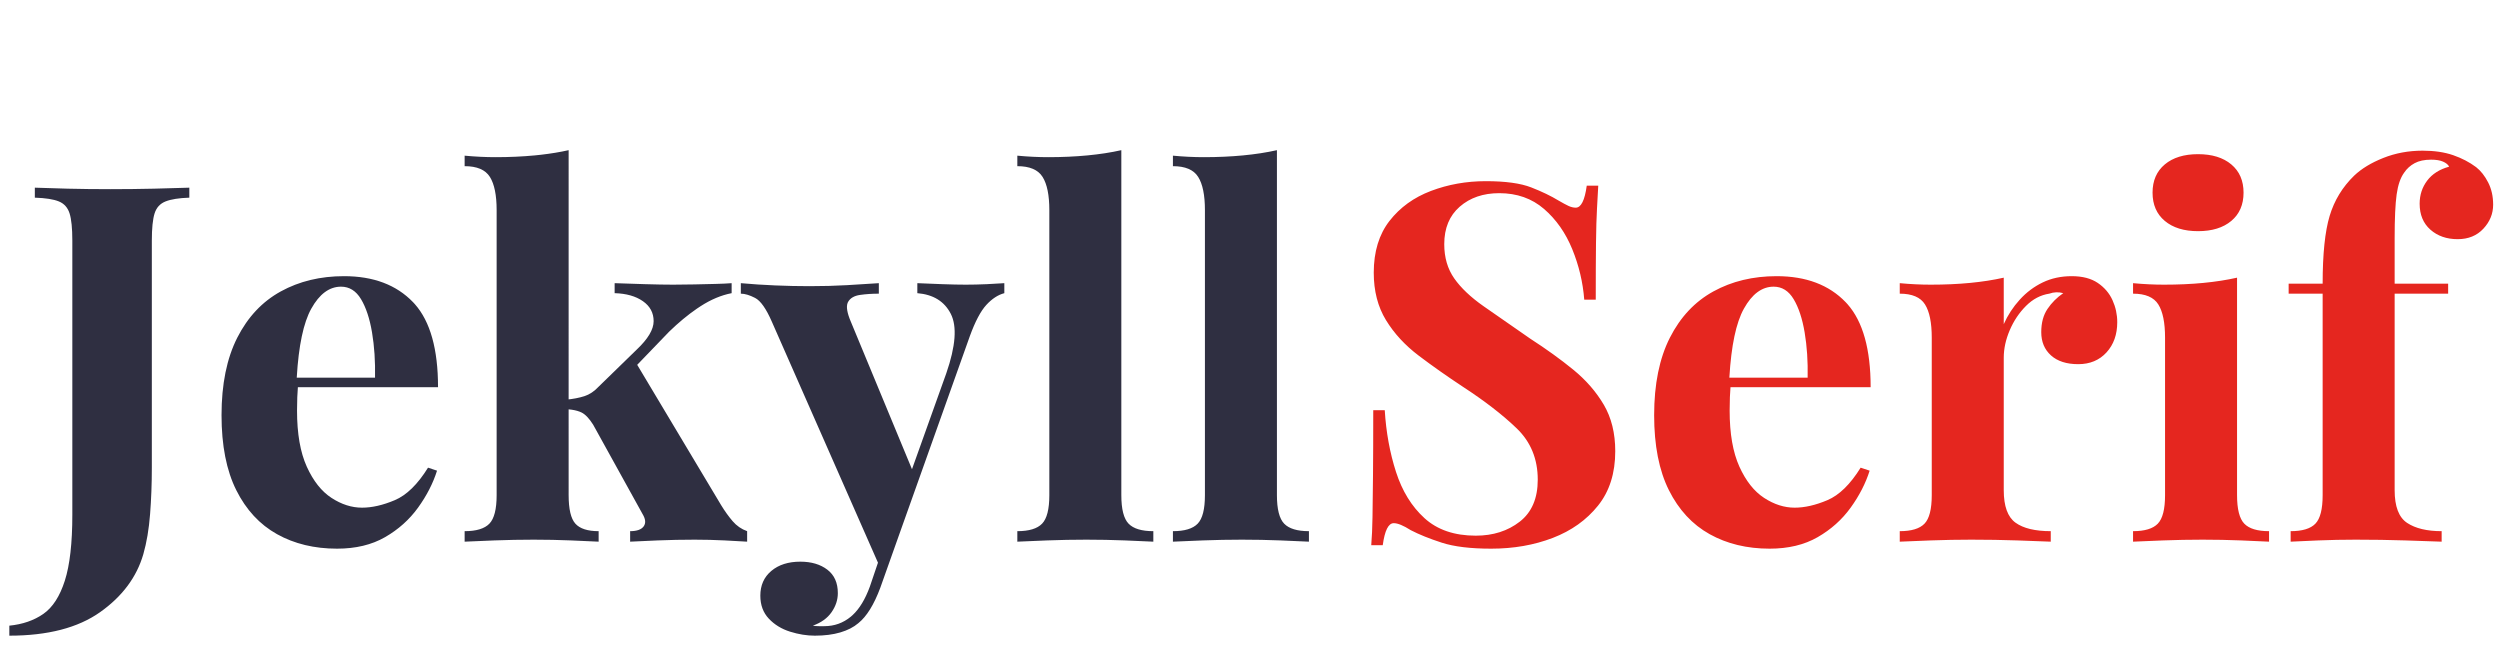
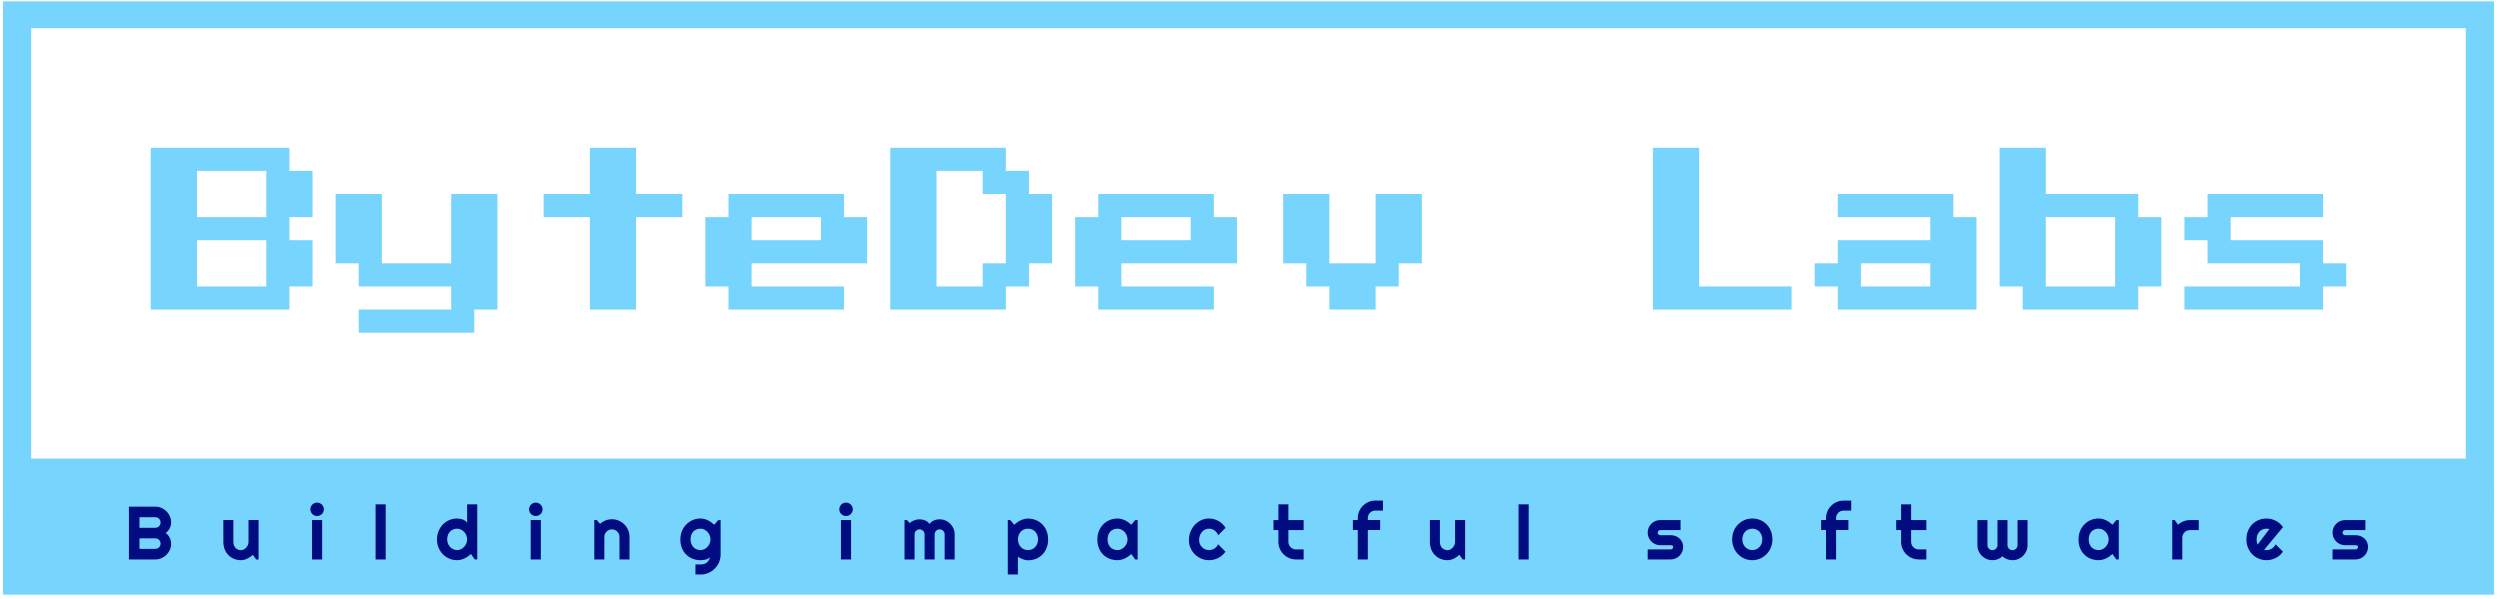
- <svg xmlns="http://www.w3.org/2000/svg" width="240px" height="64px" viewBox="0 0 240 64" version="1.1">
-   <g id="Page-1" stroke="none" stroke-width="1" fill="none" fill-rule="evenodd">
-     <g id="logo" transform="translate(2, 0)" fill-rule="nonzero">
-       <path id="Jekyll" fill="#2f2f41" d="M-1.104,61.024 C2.576,61.024 5.48,60.272 7.608,58.768 C9.736,57.264 11.12,55.408 11.76,53.2 C12.08,52.08 12.296,50.8 12.408,49.36 C12.52,47.92 12.576,46.44 12.576,44.92 L12.576,44.92 L12.576,23.104 C12.576,21.92 12.664,21.048 12.84,20.488 C13.016,19.928 13.368,19.544 13.896,19.336 C14.424,19.128 15.184,19.008 16.176,18.976 L16.176,18.976 L16.176,18.016 C15.28,18.048 14.152,18.08 12.792,18.112 C11.432,18.144 10.032,18.16 8.592,18.16 C7.152,18.16 5.784,18.144 4.488,18.112 C3.192,18.08 2.144,18.048 1.344,18.016 L1.344,18.016 L1.344,18.976 C2.368,19.008 3.136,19.128 3.648,19.336 C4.16,19.544 4.504,19.928 4.68,20.488 C4.856,21.048 4.944,21.92 4.944,23.104 L4.944,23.104 L4.944,49.408 C4.944,52.128 4.704,54.24 4.224,55.744 C3.744,57.248 3.056,58.312 2.16,58.936 C1.264,59.56 0.176,59.936 -1.104,60.064 L-1.104,60.064 L-1.104,61.024 Z M30.355,52.672 C32.147,52.672 33.683,52.304 34.963,51.568 C36.243,50.832 37.299,49.888 38.131,48.736 C38.963,47.584 39.571,46.4 39.955,45.184 L39.955,45.184 L39.091,44.896 C38.099,46.496 37.035,47.536 35.899,48.016 C34.763,48.496 33.715,48.736 32.755,48.736 C31.763,48.736 30.787,48.424 29.827,47.8 C28.867,47.176 28.075,46.176 27.451,44.8 C26.827,43.424 26.515,41.632 26.515,39.424 C26.515,38.976 26.523,38.544 26.539,38.128 C26.555,37.712 26.579,37.312 26.611,36.928 L26.593,37.168 L40.051,37.168 C40.051,33.532 39.309,30.875 37.826,29.197 L37.651,29.008 C36.051,27.344 33.843,26.512 31.027,26.512 C28.755,26.512 26.731,27 24.955,27.976 C23.179,28.952 21.787,30.432 20.779,32.416 C19.771,34.4 19.267,36.88 19.267,39.856 C19.267,42.768 19.739,45.168 20.683,47.056 C21.627,48.944 22.931,50.352 24.595,51.28 C26.259,52.208 28.179,52.672 30.355,52.672 Z M26.49,36.22 C26.669,33.175 27.133,30.979 27.883,29.632 C28.667,28.224 29.619,27.52 30.739,27.52 C31.539,27.52 32.179,27.92 32.659,28.72 C33.139,29.52 33.491,30.584 33.715,31.912 C33.939,33.24 34.035,34.688 34.003,36.256 L34.003,36.256 L26.487,36.256 L26.49,36.22 Z M69.725,52 L69.725,50.992 C69.181,50.8 68.717,50.48 68.333,50.032 C67.949,49.584 67.581,49.072 67.229,48.496 L67.229,48.496 L59.172,35.023 L62.237,31.84 C63.133,30.972 64.016,30.239 64.888,29.64 L65.261,29.392 C66.253,28.752 67.245,28.336 68.237,28.144 L68.237,28.144 L68.237,27.184 C67.853,27.216 67.341,27.24 66.701,27.256 C66.061,27.272 65.381,27.288 64.661,27.304 C63.941,27.32 63.261,27.328 62.621,27.328 C61.885,27.328 60.989,27.312 59.933,27.28 C58.877,27.248 57.901,27.216 57.005,27.184 L57.005,27.184 L57.005,28.144 C58.125,28.176 59.029,28.432 59.717,28.912 C60.405,29.392 60.749,30.032 60.749,30.832 C60.749,31.632 60.205,32.544 59.117,33.568 L59.117,33.568 L55.469,37.12 C55.053,37.568 54.597,37.872 54.101,38.032 C53.605,38.192 53.021,38.304 52.349,38.368 L52.588,38.342 L52.589,14.416 C51.762,14.603 50.869,14.75 49.909,14.859 L49.325,14.92 C48.141,15.032 46.893,15.088 45.581,15.088 C44.621,15.088 43.629,15.04 42.605,14.944 L42.605,14.944 L42.605,15.952 C43.789,15.952 44.597,16.296 45.029,16.984 C45.461,17.672 45.677,18.736 45.677,20.176 L45.677,20.176 L45.677,47.536 C45.677,48.88 45.445,49.792 44.981,50.272 C44.517,50.752 43.725,50.992 42.605,50.992 L42.605,50.992 L42.605,52 C43.245,51.968 44.197,51.928 45.461,51.88 C46.725,51.832 47.981,51.808 49.229,51.808 C50.445,51.808 51.637,51.832 52.805,51.88 C53.973,51.928 54.861,51.968 55.469,52 L55.469,52 L55.469,50.992 C54.413,50.992 53.669,50.752 53.237,50.272 C52.805,49.792 52.589,48.88 52.589,47.536 L52.589,47.536 L52.588,39.298 L52.602,39.298 C53.012,39.336 53.36,39.41 53.648,39.521 L53.813,39.592 C54.181,39.768 54.557,40.16 54.941,40.768 L54.941,40.768 L59.693,49.36 C59.981,49.84 60.013,50.232 59.789,50.536 C59.565,50.84 59.133,50.992 58.493,50.992 L58.493,50.992 L58.493,52 C59.069,51.968 59.949,51.928 61.133,51.88 C62.317,51.832 63.501,51.808 64.685,51.808 C65.645,51.808 66.605,51.832 67.565,51.88 C68.525,51.928 69.245,51.968 69.725,52 L69.725,52 Z M76.224,61.024 C77.152,61.024 77.968,60.92 78.672,60.712 C79.376,60.504 79.952,60.208 80.4,59.824 C81.2,59.184 81.904,58.048 82.512,56.416 L82.512,56.416 L84.336,51.28 L91.104,32.272 C91.616,30.864 92.144,29.864 92.688,29.272 C93.232,28.68 93.808,28.304 94.416,28.144 L94.416,28.144 L94.416,27.184 C94,27.216 93.44,27.248 92.736,27.28 C92.032,27.312 91.36,27.328 90.72,27.328 C90.08,27.328 89.328,27.312 88.464,27.28 C87.6,27.248 86.8,27.216 86.064,27.184 L86.064,27.184 L86.064,28.144 C87.6,28.272 88.672,28.936 89.28,30.136 C89.888,31.336 89.744,33.232 88.848,35.824 L88.848,35.824 L85.55,45.046 L79.68,30.88 C79.325,30.053 79.223,29.451 79.373,29.074 L79.416,28.984 C79.624,28.616 80.008,28.392 80.568,28.312 C81.128,28.232 81.728,28.192 82.368,28.192 L82.368,28.192 L82.368,27.184 C81.408,27.248 80.384,27.312 79.296,27.376 C78.208,27.44 77.008,27.472 75.696,27.472 C74.64,27.472 73.544,27.448 72.408,27.4 C71.272,27.352 70.176,27.28 69.12,27.184 L69.12,27.184 L69.12,28.192 C69.504,28.192 69.96,28.328 70.488,28.6 C71.016,28.872 71.552,29.632 72.096,30.88 L72.096,30.88 L82.285,54.018 L81.504,56.32 C81.061,57.531 80.509,58.442 79.847,59.053 L79.68,59.2 C78.944,59.808 78.096,60.112 77.136,60.112 L77.136,60.112 L76.608,60.112 C76.384,60.112 76.192,60.096 76.032,60.064 C76.832,59.776 77.432,59.344 77.832,58.768 C78.232,58.192 78.432,57.584 78.432,56.944 C78.432,55.952 78.096,55.2 77.424,54.688 C76.752,54.176 75.888,53.92 74.832,53.92 C73.68,53.92 72.752,54.216 72.048,54.808 C71.344,55.4 70.992,56.192 70.992,57.184 C70.992,58.08 71.264,58.816 71.808,59.392 C72.352,59.968 73.032,60.384 73.848,60.64 C74.664,60.896 75.456,61.024 76.224,61.024 Z M108.72,52 L108.72,50.992 C107.6,50.992 106.808,50.752 106.344,50.272 C105.88,49.792 105.648,48.88 105.648,47.536 L105.648,47.536 L105.648,14.416 C104.656,14.64 103.568,14.808 102.384,14.92 C101.2,15.032 99.952,15.088 98.64,15.088 C97.68,15.088 96.688,15.04 95.664,14.944 L95.664,14.944 L95.664,15.952 C96.848,15.952 97.656,16.296 98.088,16.984 C98.52,17.672 98.736,18.736 98.736,20.176 L98.736,20.176 L98.736,47.536 C98.736,48.88 98.504,49.792 98.04,50.272 C97.576,50.752 96.784,50.992 95.664,50.992 L95.664,50.992 L95.664,52 C96.304,51.968 97.256,51.928 98.52,51.88 C99.784,51.832 101.04,51.808 102.288,51.808 C103.536,51.808 104.768,51.832 105.984,51.88 C107.2,51.928 108.112,51.968 108.72,52 L108.72,52 Z M123.657,52 L123.657,50.992 C122.537,50.992 121.745,50.752 121.281,50.272 C120.817,49.792 120.585,48.88 120.585,47.536 L120.585,47.536 L120.585,14.416 C119.593,14.64 118.505,14.808 117.321,14.92 C116.137,15.032 114.889,15.088 113.577,15.088 C112.617,15.088 111.625,15.04 110.601,14.944 L110.601,14.944 L110.601,15.952 C111.785,15.952 112.593,16.296 113.025,16.984 C113.457,17.672 113.673,18.736 113.673,20.176 L113.673,20.176 L113.673,47.536 C113.673,48.88 113.441,49.792 112.977,50.272 C112.513,50.752 111.721,50.992 110.601,50.992 L110.601,50.992 L110.601,52 C111.241,51.968 112.193,51.928 113.457,51.88 C114.721,51.832 115.977,51.808 117.225,51.808 C118.473,51.808 119.705,51.832 120.921,51.88 C122.137,51.928 123.049,51.968 123.657,52 L123.657,52 Z" />
-       <path id="Serif" fill="#E5261F" d="M141.16,52.672 C143.304,52.672 145.272,52.328 147.064,51.64 C148.856,50.952 150.304,49.92 151.408,48.544 C152.512,47.168 153.064,45.424 153.064,43.312 C153.064,41.584 152.696,40.096 151.96,38.848 C151.224,37.6 150.248,36.48 149.032,35.488 C147.816,34.496 146.44,33.504 144.904,32.512 C143.144,31.296 141.648,30.256 140.416,29.392 C139.184,28.528 138.248,27.64 137.608,26.728 C136.968,25.816 136.648,24.72 136.648,23.44 C136.648,21.904 137.144,20.704 138.136,19.84 C139.128,18.976 140.392,18.544 141.928,18.544 C143.624,18.544 145.056,19.048 146.224,20.056 C147.392,21.064 148.296,22.352 148.936,23.92 C149.576,25.488 149.96,27.104 150.088,28.768 L150.088,28.768 L151.192,28.768 C151.192,26.528 151.2,24.72 151.216,23.344 C151.232,21.968 151.264,20.856 151.312,20.008 C151.36,19.16 151.4,18.432 151.432,17.824 L151.432,17.824 L150.328,17.824 C150.136,19.232 149.784,19.936 149.272,19.936 C149.048,19.936 148.816,19.88 148.576,19.768 C148.336,19.656 148.024,19.488 147.64,19.264 C146.904,18.816 146.024,18.392 145,17.992 C143.976,17.592 142.52,17.392 140.632,17.392 C138.776,17.392 137.024,17.704 135.376,18.328 C133.728,18.952 132.4,19.912 131.392,21.208 C130.384,22.504 129.88,24.16 129.88,26.176 C129.88,27.936 130.272,29.456 131.056,30.736 C131.84,32.016 132.888,33.152 134.2,34.144 C135.512,35.136 136.92,36.128 138.424,37.12 C140.536,38.496 142.264,39.832 143.608,41.128 C144.952,42.424 145.624,44.064 145.624,46.048 C145.624,47.84 145.048,49.184 143.896,50.08 C142.744,50.976 141.336,51.424 139.672,51.424 C137.624,51.424 135.984,50.864 134.752,49.744 C133.52,48.624 132.608,47.144 132.016,45.304 C131.424,43.464 131.064,41.488 130.936,39.376 L130.936,39.376 L129.832,39.376 C129.832,41.904 129.824,43.992 129.808,45.64 C129.792,47.288 129.776,48.624 129.76,49.648 C129.744,50.672 129.704,51.568 129.64,52.336 L129.64,52.336 L130.744,52.336 C130.936,50.928 131.288,50.224 131.8,50.224 C132.184,50.224 132.728,50.448 133.432,50.896 C134.232,51.312 135.224,51.712 136.408,52.096 C137.592,52.48 139.176,52.672 141.16,52.672 Z M167.886,52.672 C169.678,52.672 171.214,52.304 172.494,51.568 C173.774,50.832 174.83,49.888 175.662,48.736 C176.494,47.584 177.102,46.4 177.486,45.184 L177.486,45.184 L176.622,44.896 C175.63,46.496 174.566,47.536 173.43,48.016 C172.294,48.496 171.246,48.736 170.286,48.736 C169.294,48.736 168.318,48.424 167.358,47.8 C166.398,47.176 165.606,46.176 164.982,44.8 C164.358,43.424 164.046,41.632 164.046,39.424 C164.046,38.976 164.054,38.544 164.07,38.128 C164.086,37.712 164.11,37.312 164.142,36.928 L164.124,37.168 L177.582,37.168 C177.582,33.532 176.84,30.875 175.357,29.197 L175.182,29.008 C173.582,27.344 171.374,26.512 168.558,26.512 C166.286,26.512 164.262,27 162.486,27.976 C160.71,28.952 159.318,30.432 158.31,32.416 C157.302,34.4 156.798,36.88 156.798,39.856 C156.798,42.768 157.27,45.168 158.214,47.056 C159.158,48.944 160.462,50.352 162.126,51.28 C163.79,52.208 165.71,52.672 167.886,52.672 Z M164.021,36.22 C164.2,33.175 164.664,30.979 165.414,29.632 C166.198,28.224 167.15,27.52 168.27,27.52 C169.07,27.52 169.71,27.92 170.19,28.72 C170.67,29.52 171.022,30.584 171.246,31.912 C171.47,33.24 171.566,34.688 171.534,36.256 L171.534,36.256 L164.018,36.256 L164.021,36.22 Z M194.872,52 L194.872,50.992 C193.368,50.992 192.24,50.72 191.488,50.176 C190.736,49.632 190.36,48.592 190.36,47.056 L190.36,47.056 L190.36,34.336 C190.36,33.472 190.552,32.592 190.936,31.696 C191.32,30.8 191.84,30.024 192.496,29.368 C193.152,28.712 193.896,28.32 194.728,28.192 C195.176,28.032 195.624,28.016 196.072,28.144 C195.464,28.56 194.96,29.064 194.56,29.656 C194.16,30.248 193.96,30.992 193.96,31.888 C193.96,32.816 194.272,33.56 194.896,34.12 C195.52,34.68 196.392,34.96 197.512,34.96 C198.632,34.96 199.536,34.584 200.224,33.832 C200.912,33.08 201.256,32.112 201.256,30.928 C201.256,30.192 201.104,29.488 200.8,28.816 C200.496,28.144 200.024,27.592 199.384,27.16 C198.744,26.728 197.912,26.512 196.888,26.512 C195.864,26.512 194.936,26.712 194.104,27.112 C193.272,27.512 192.536,28.064 191.896,28.768 C191.256,29.472 190.744,30.256 190.36,31.12 L190.36,31.12 L190.36,26.656 C189.368,26.88 188.288,27.048 187.12,27.16 C185.952,27.272 184.696,27.328 183.352,27.328 C182.392,27.328 181.4,27.28 180.376,27.184 L180.376,27.184 L180.376,28.192 C181.56,28.192 182.368,28.536 182.8,29.224 C183.232,29.912 183.448,30.976 183.448,32.416 L183.448,32.416 L183.448,47.536 C183.448,48.88 183.216,49.792 182.752,50.272 C182.288,50.752 181.496,50.992 180.376,50.992 L180.376,50.992 L180.376,52 C181.048,51.968 182.04,51.928 183.352,51.88 C184.664,51.832 185.96,51.808 187.24,51.808 C188.776,51.808 190.248,51.832 191.656,51.88 C193.064,51.928 194.136,51.968 194.872,52 L194.872,52 Z M209.013,22.192 C210.357,22.192 211.421,21.864 212.205,21.208 C212.989,20.552 213.381,19.648 213.381,18.496 C213.381,17.344 212.989,16.44 212.205,15.784 C211.421,15.128 210.357,14.8 209.013,14.8 C207.669,14.8 206.605,15.128 205.821,15.784 C205.037,16.44 204.645,17.344 204.645,18.496 C204.645,19.648 205.037,20.552 205.821,21.208 C206.605,21.864 207.669,22.192 209.013,22.192 Z M215.829,52 L215.829,50.992 C214.709,50.992 213.917,50.752 213.453,50.272 C212.989,49.792 212.757,48.88 212.757,47.536 L212.757,47.536 L212.757,26.656 C211.765,26.88 210.685,27.048 209.517,27.16 C208.349,27.272 207.093,27.328 205.749,27.328 C204.789,27.328 203.797,27.28 202.773,27.184 L202.773,27.184 L202.773,28.192 C203.957,28.192 204.765,28.536 205.197,29.224 C205.629,29.912 205.845,30.976 205.845,32.416 L205.845,32.416 L205.845,47.536 C205.845,48.88 205.613,49.792 205.149,50.272 C204.685,50.752 203.893,50.992 202.773,50.992 L202.773,50.992 L202.773,52 C203.413,51.968 204.373,51.928 205.653,51.88 C206.933,51.832 208.197,51.808 209.445,51.808 C210.693,51.808 211.925,51.832 213.141,51.88 C214.357,51.928 215.253,51.968 215.829,52 L215.829,52 Z M232.398,52 L232.398,50.992 C230.99,50.992 229.886,50.728 229.086,50.2 C228.286,49.672 227.886,48.624 227.886,47.056 L227.886,47.056 L227.886,28.192 L233.022,28.192 L233.022,27.232 L227.886,27.232 L227.886,22.864 C227.886,20.976 227.95,19.576 228.078,18.664 C228.206,17.752 228.446,17.056 228.798,16.576 C229.054,16.192 229.39,15.888 229.806,15.664 C230.222,15.44 230.75,15.328 231.39,15.328 C231.87,15.328 232.254,15.392 232.542,15.52 C232.83,15.648 233.022,15.808 233.118,16 C232.19,16.256 231.486,16.704 231.006,17.344 C230.526,17.984 230.286,18.72 230.286,19.552 C230.286,20.608 230.63,21.44 231.318,22.048 C232.006,22.656 232.878,22.96 233.934,22.96 C234.958,22.96 235.782,22.624 236.406,21.952 C237.03,21.28 237.342,20.512 237.342,19.648 C237.342,18.848 237.182,18.136 236.862,17.512 C236.542,16.888 236.158,16.4 235.71,16.048 C235.07,15.568 234.334,15.184 233.502,14.896 C232.67,14.608 231.694,14.464 230.574,14.464 C229.23,14.464 227.974,14.696 226.806,15.16 C225.638,15.624 224.702,16.192 223.998,16.864 C222.878,17.952 222.094,19.24 221.646,20.728 C221.198,22.216 220.974,24.384 220.974,27.232 L220.974,27.232 L217.71,27.232 L217.71,28.192 L220.974,28.192 L220.974,47.536 C220.974,48.88 220.742,49.792 220.278,50.272 C219.814,50.752 219.022,50.992 217.902,50.992 L217.902,50.992 L217.902,52 C218.51,51.968 219.398,51.928 220.566,51.88 C221.734,51.832 222.926,51.808 224.142,51.808 C225.806,51.808 227.39,51.832 228.894,51.88 C230.398,51.928 231.566,51.968 232.398,52 L232.398,52 Z" />
-     </g>
+ <svg xmlns="http://www.w3.org/2000/svg" version="1.1" width="1500" height="359" viewBox="0 0 1500 359">
+   <g transform="matrix(1,0,0,1,-0.9090909,0.7947368)">
+     <svg viewBox="0 0 396 95" data-background-color="#010c80" preserveAspectRatio="xMidYMid meet" height="359" width="1500">
+       <g id="tight-bounds" transform="matrix(1,0,0,1,0.24,-0.2103064)">
+         <svg viewBox="0 0 395.52 94.421" height="94.421" width="395.52">
+           <g>
+             <svg viewBox="0 0 395.52 94.421" height="94.421" width="395.52">
+               <g>
+                 <svg viewBox="0 0 395.52 94.421" height="94.421" width="395.52">
+                   <g id="textblocktransform">
+                     <svg viewBox="0 0 395.52 94.421" height="94.421" width="395.52" id="textblock">
+                       <g>
+                         <rect width="395.52" height="77.279" fill="none" stroke-width="8.962" stroke="#77d4fc" data-fill-palette-color="none" data-stroke-palette-color="tertiary" />
+                         <rect width="395.52" height="18.142" y="77.279" fill="#77d4fc" data-fill-palette-color="tertiary" />
+                       </g>
+                       <g>
+                         <svg viewBox="0 0 395.52 76.279" height="76.279" width="395.52">
+                           <g transform="matrix(1,0,0,1,23.46171,23.46171)">
+                             <svg width="348.597" viewBox="0 -50 593.72 50" height="29.356" data-palette-color="#77d4fc">
+                               <path d="M37.5-6.25L0-6.25 0-50 37.5-50 37.5-43.75 43.75-43.75 43.75-31.25 37.5-31.25 37.5-25 43.75-25 43.75-12.5 37.5-12.5 37.5-6.25ZM12.5-43.75L12.5-31.25 31.25-31.25 31.25-43.75 12.5-43.75ZM12.5-25L12.5-12.5 31.25-12.5 31.25-25 12.5-25ZM87.5 0L56.25 0 56.25-6.25 81.25-6.25 81.25-12.5 56.25-12.5 56.25-18.75 50-18.75 50-37.5 62.5-37.5 62.5-18.75 81.25-18.75 81.25-37.5 93.75-37.5 93.75-6.25 87.5-6.25 87.5 0ZM131.25-6.25L118.75-6.25 118.75-31.25 106.25-31.25 106.25-37.5 118.75-37.5 118.75-50 131.25-50 131.25-37.5 143.75-37.5 143.75-31.25 131.25-31.25 131.25-6.25ZM187.49-6.25L156.24-6.25 156.24-12.5 149.99-12.5 149.99-31.25 156.24-31.25 156.24-37.5 187.49-37.5 187.49-31.25 193.74-31.25 193.74-18.75 162.49-18.75 162.49-12.5 187.49-12.5 187.49-6.25ZM162.49-31.25L162.49-25 181.24-25 181.24-31.25 162.49-31.25ZM231.24-6.25L199.99-6.25 199.99-50 231.24-50 231.24-43.75 237.49-43.75 237.49-37.5 243.74-37.5 243.74-18.75 237.49-18.75 237.49-12.5 231.24-12.5 231.24-6.25ZM212.49-43.75L212.49-12.5 224.99-12.5 224.99-18.75 231.24-18.75 231.24-37.5 224.99-37.5 224.99-43.75 212.49-43.75ZM287.49-6.25L256.24-6.25 256.24-12.5 249.99-12.5 249.99-31.25 256.24-31.25 256.24-37.5 287.49-37.5 287.49-31.25 293.74-31.25 293.74-18.75 262.49-18.75 262.49-12.5 287.49-12.5 287.49-6.25ZM262.49-31.25L262.49-25 281.24-25 281.24-31.25 262.49-31.25ZM331.24-6.25L318.74-6.25 318.74-12.5 312.49-12.5 312.49-18.75 306.24-18.75 306.24-37.5 318.74-37.5 318.74-18.75 331.24-18.75 331.24-37.5 343.74-37.5 343.74-18.75 337.49-18.75 337.49-12.5 331.24-12.5 331.24-6.25ZM443.73-6.25L406.23-6.25 406.23-50 418.73-50 418.73-12.5 443.73-12.5 443.73-6.25ZM493.73-6.25L456.23-6.25 456.23-12.5 449.98-12.5 449.98-18.75 456.23-18.75 456.23-25 481.23-25 481.23-31.25 456.23-31.25 456.23-37.5 487.48-37.5 487.48-31.25 493.73-31.25 493.73-6.25ZM462.48-18.75L462.48-12.5 481.23-12.5 481.23-18.75 462.48-18.75ZM537.48-6.25L506.23-6.25 506.23-12.5 499.98-12.5 499.98-50 512.48-50 512.48-37.5 537.48-37.5 537.48-31.25 543.73-31.25 543.73-12.5 537.48-12.5 537.48-6.25ZM512.48-31.25L512.48-12.5 531.23-12.5 531.23-31.25 512.48-31.25ZM587.47-6.25L549.97-6.25 549.97-12.5 581.22-12.5 581.22-18.75 556.22-18.75 556.22-25 549.97-25 549.97-31.25 556.22-31.25 556.22-37.5 587.47-37.5 587.47-31.25 562.47-31.25 562.47-25 587.47-25 587.47-18.75 593.72-18.75 593.72-12.5 587.47-12.5 587.47-6.25Z" opacity="1" transform="matrix(1,0,0,1,0,0)" fill="#77d4fc" class="wordmark-text-0" data-fill-palette-color="primary" id="text-0" />
+                             </svg>
+                           </g>
+                         </svg>
+                       </g>
+                       <g transform="matrix(1,0,0,1,0,76.27891)">
+                         <svg viewBox="0 0 395.52 18.142" height="18.142" width="395.52">
+                           <g transform="matrix(1,0,0,1,20,3.2)">
+                             <svg width="355.52" viewBox="3.25 -39.04 1485.09 49.05" height="11.742" data-palette-color="#010c80">
+                               <path d="M31.25-10.5L31.25-10.5Q31.25-8.33 30.42-6.42 29.59-4.52 28.16-3.09 26.73-1.66 24.83-0.83 22.92 0 20.75 0L20.75 0 3.25 0 3.25-35.01 20.75-35.01Q22.92-35.01 24.83-34.18 26.73-33.35 28.16-31.92 29.59-30.49 30.42-28.59 31.25-26.68 31.25-24.51L31.25-24.51Q31.25-23.54 30.98-22.51 30.71-21.48 30.22-20.53 29.74-19.58 29.05-18.8 28.37-18.02 27.54-17.5L27.54-17.5Q28.39-17.04 29.08-16.25 29.76-15.45 30.25-14.5 30.74-13.55 30.99-12.51 31.25-11.47 31.25-10.5ZM10.25-13.99L10.25-7.01 20.75-7.01Q21.48-7.01 22.12-7.28 22.75-7.54 23.23-8.02 23.71-8.5 23.97-9.13 24.24-9.77 24.24-10.5L24.24-10.5Q24.24-11.23 23.97-11.87 23.71-12.5 23.23-12.98 22.75-13.45 22.12-13.72 21.48-13.99 20.75-13.99L20.75-13.99 10.25-13.99ZM10.25-28L10.25-21 20.75-21Q21.48-21 22.12-21.26 22.75-21.53 23.23-22.01 23.71-22.49 23.97-23.13 24.24-23.78 24.24-24.51L24.24-24.51Q24.24-25.24 23.97-25.88 23.71-26.51 23.23-26.99 22.75-27.47 22.12-27.73 21.48-28 20.75-28L20.75-28 10.25-28ZM87.62 0L85.43-3.05Q84.62-2.32 83.7-1.67 82.79-1.03 81.79-0.55 80.79-0.07 79.73 0.21 78.66 0.49 77.56 0.49L77.56 0.49Q75.15 0.49 73.02-0.37 70.9-1.22 69.3-2.8 67.7-4.37 66.79-6.63 65.87-8.89 65.87-11.69L65.87-11.69 65.87-26.15 72.51-26.15 72.51-11.69Q72.51-10.38 72.91-9.34 73.32-8.3 74-7.59 74.68-6.88 75.6-6.52 76.51-6.15 77.56-6.15L77.56-6.15Q78.59-6.15 79.51-6.63 80.42-7.1 81.1-7.89 81.79-8.67 82.18-9.66 82.57-10.64 82.57-11.69L82.57-11.69 82.57-26.15 89.23-26.15 89.23 0 87.62 0ZM132.55-33.25L132.55-33.25Q132.55-32.32 132.19-31.52 131.84-30.71 131.23-30.11 130.62-29.52 129.8-29.16 128.98-28.81 128.05-28.81L128.05-28.81Q127.13-28.81 126.31-29.16 125.49-29.52 124.89-30.11 124.29-30.71 123.94-31.52 123.59-32.32 123.59-33.25L123.59-33.25Q123.59-34.16 123.94-34.97 124.29-35.79 124.89-36.39 125.49-36.99 126.31-37.34 127.13-37.7 128.05-37.7L128.05-37.7Q128.98-37.7 129.8-37.34 130.62-36.99 131.23-36.39 131.84-35.79 132.19-34.97 132.55-34.16 132.55-33.25ZM131.4-26.15L131.4 0 124.69 0 124.69-26.15 131.4-26.15ZM173.56-36.55L173.56 0 166.85 0 166.85-36.55 173.56-36.55ZM234.28-36.55L234.28 0 232.67 0 230.08-3.59Q229.13-2.73 228.07-1.99 227.01-1.25 225.83-0.7 224.66-0.15 223.43 0.17 222.2 0.49 220.93 0.49L220.93 0.49Q218.17 0.49 215.74-0.55 213.31-1.59 211.49-3.43 209.67-5.27 208.62-7.8 207.57-10.33 207.57-13.31L207.57-13.31Q207.57-16.26 208.62-18.8 209.67-21.34 211.49-23.19 213.31-25.05 215.74-26.1 218.17-27.15 220.93-27.15L220.93-27.15Q221.81-27.15 222.75-27 223.69-26.86 224.58-26.53 225.47-26.2 226.25-25.66 227.03-25.12 227.57-24.34L227.57-24.34 227.57-36.55 234.28-36.55ZM227.57-13.31L227.57-13.31Q227.57-14.67 227.04-15.95 226.52-17.24 225.62-18.23 224.71-19.21 223.5-19.81 222.29-20.41 220.93-20.41L220.93-20.41Q219.56-20.41 218.35-19.92 217.14-19.43 216.25-18.52 215.36-17.6 214.85-16.28 214.34-14.97 214.34-13.31L214.34-13.31Q214.34-11.87 214.85-10.57 215.36-9.28 216.25-8.3 217.14-7.32 218.35-6.76 219.56-6.2 220.93-6.2L220.93-6.2Q222.29-6.2 223.5-6.8 224.71-7.4 225.62-8.39 226.52-9.38 227.04-10.66 227.57-11.94 227.57-13.31ZM277.59-33.25L277.59-33.25Q277.59-32.32 277.24-31.52 276.89-30.71 276.28-30.11 275.67-29.52 274.85-29.16 274.03-28.81 273.1-28.81L273.1-28.81Q272.17-28.81 271.36-29.16 270.54-29.52 269.94-30.11 269.34-30.71 268.99-31.52 268.63-32.32 268.63-33.25L268.63-33.25Q268.63-34.16 268.99-34.97 269.34-35.79 269.94-36.39 270.54-36.99 271.36-37.34 272.17-37.7 273.1-37.7L273.1-37.7Q274.03-37.7 274.85-37.34 275.67-36.99 276.28-36.39 276.89-35.79 277.24-34.97 277.59-34.16 277.59-33.25ZM276.45-26.15L276.45 0 269.73 0 269.73-26.15 276.45-26.15ZM318.56-14.94L318.56 0 311.9 0 311.9-26.15 313.51-26.15 315.71-23.61Q317.32-25.07 319.36-25.87 321.39-26.66 323.62-26.66L323.62-26.66Q326.01-26.66 328.13-25.74 330.26-24.83 331.84-23.23 333.43-21.63 334.35-19.49 335.26-17.36 335.26-14.94L335.26-14.94 335.26 0 328.6 0 328.6-14.94Q328.6-15.97 328.21-16.88 327.81-17.8 327.13-18.48 326.45-19.17 325.54-19.56 324.64-19.95 323.62-19.95L323.62-19.95Q322.57-19.95 321.64-19.56 320.71-19.17 320.03-18.48 319.34-17.8 318.95-16.88 318.56-15.97 318.56-14.94L318.56-14.94ZM388.97-13.31L388.97-13.31Q388.97-14.67 388.45-15.95 387.92-17.24 387.02-18.23 386.12-19.21 384.91-19.81 383.7-20.41 382.33-20.41L382.33-20.41Q380.97-20.41 379.76-19.95 378.55-19.48 377.66-18.58 376.77-17.68 376.25-16.35 375.74-15.01 375.74-13.31L375.74-13.31Q375.74-11.67 376.25-10.36 376.77-9.06 377.66-8.13 378.55-7.2 379.76-6.7 380.97-6.2 382.33-6.2L382.33-6.2Q383.7-6.2 384.91-6.8 386.12-7.4 387.02-8.39 387.92-9.38 388.45-10.66 388.97-11.94 388.97-13.31ZM395.69-26.1L395.69-3.3Q395.69-0.54 394.64 1.88 393.59 4.3 391.77 6.1 389.95 7.91 387.52 8.96 385.09 10.01 382.33 10.01L382.33 10.01 378.99 9.96 378.99 3.3 382.28 3.34Q383.85 3.34 384.94 2.94 386.04 2.54 386.8 1.84 387.56 1.15 388.01 0.24 388.46-0.66 388.73-1.66L388.73-1.66Q388.34-1.03 387.61-0.62 386.87-0.22 385.98 0.04 385.09 0.29 384.13 0.39 383.16 0.49 382.33 0.49L382.33 0.49Q379.57 0.49 377.14-0.46 374.72-1.42 372.9-3.19 371.08-4.96 370.03-7.52 368.98-10.08 368.98-13.31L368.98-13.31Q368.98-16.26 370.03-18.8 371.08-21.34 372.9-23.19 374.72-25.05 377.14-26.1 379.57-27.15 382.33-27.15L382.33-27.15Q383.6-27.15 384.85-26.83 386.09-26.51 387.26-25.95 388.44-25.39 389.5-24.63 390.56-23.88 391.49-23L391.49-23 394.08-26.1 395.69-26.1ZM483.36-33.25L483.36-33.25Q483.36-32.32 483.01-31.52 482.65-30.71 482.04-30.11 481.43-29.52 480.61-29.16 479.8-28.81 478.87-28.81L478.87-28.81Q477.94-28.81 477.12-29.16 476.3-29.52 475.71-30.11 475.11-30.71 474.75-31.52 474.4-32.32 474.4-33.25L474.4-33.25Q474.4-34.16 474.75-34.97 475.11-35.79 475.71-36.39 476.3-36.99 477.12-37.34 477.94-37.7 478.87-37.7L478.87-37.7Q479.8-37.7 480.61-37.34 481.43-36.99 482.04-36.39 482.65-35.79 483.01-34.97 483.36-34.16 483.36-33.25ZM482.21-26.15L482.21 0 475.5 0 475.5-26.15 482.21-26.15ZM550.92-16.6L550.92 0 544.27 0 544.27-16.6Q544.27-17.29 544.02-17.9 543.76-18.51 543.3-18.97 542.83-19.43 542.22-19.69 541.61-19.95 540.93-19.95L540.93-19.95Q540.25-19.95 539.65-19.69 539.05-19.43 538.6-18.97 538.15-18.51 537.89-17.9 537.63-17.29 537.63-16.6L537.63-16.6 537.63 0 530.97 0 530.97-16.6Q530.97-17.29 530.71-17.9 530.46-18.51 529.99-18.97 529.53-19.43 528.92-19.69 528.31-19.95 527.62-19.95L527.62-19.95Q526.94-19.95 526.34-19.69 525.74-19.43 525.29-18.97 524.84-18.51 524.58-17.9 524.33-17.29 524.33-16.6L524.33-16.6 524.33 0 517.66 0 517.66-26.15 519.27-26.15 521.08-24.15Q522.47-25.32 524.15-25.96 525.82-26.61 527.62-26.61L527.62-26.61Q529.46-26.61 531.2-25.93 532.95-25.24 534.26-23.56L534.26-23.56Q534.88-24.39 535.66-24.98 536.44-25.56 537.3-25.93 538.17-26.29 539.1-26.45 540.03-26.61 540.93-26.61L540.93-26.61Q543.01-26.61 544.82-25.83 546.64-25.05 548-23.69 549.35-22.34 550.13-20.51 550.92-18.68 550.92-16.6L550.92-16.6ZM592.86-1.76L592.86 9.96 586.15 9.96 586.15-26.15 587.76-26.15 590.42-23Q591.32-23.85 592.4-24.61 593.47-25.37 594.63-25.92 595.79-26.46 597.03-26.78 598.28-27.1 599.55-27.1L599.55-27.1Q602.31-27.1 604.74-26.11 607.17-25.12 608.99-23.32 610.8-21.51 611.85-18.96 612.9-16.41 612.9-13.31L612.9-13.31Q612.9-10.08 611.85-7.51 610.8-4.93 608.99-3.14 607.17-1.34 604.74-0.39 602.31 0.56 599.55 0.56L599.55 0.56Q598.67 0.56 597.8 0.37 596.94 0.17 596.09-0.16 595.25-0.49 594.43-0.9 593.62-1.32 592.86-1.76L592.86-1.76ZM606.21-13.31L606.21-13.31Q606.21-14.97 605.69-16.28 605.16-17.6 604.26-18.52 603.36-19.43 602.14-19.92 600.92-20.41 599.55-20.41L599.55-20.41Q598.18-20.41 596.97-19.92 595.77-19.43 594.86-18.52 593.96-17.6 593.43-16.28 592.91-14.97 592.91-13.31L592.91-13.31Q592.91-11.72 593.43-10.4 593.96-9.08 594.86-8.15 595.77-7.23 596.97-6.71 598.18-6.2 599.55-6.2L599.55-6.2Q600.92-6.2 602.14-6.71 603.36-7.23 604.26-8.15 605.16-9.08 605.69-10.4 606.21-11.72 606.21-13.31ZM672.28-26.1L672.28 0 670.67 0 668.08-3.59Q667.13-2.73 666.07-1.99 665-1.25 663.83-0.7 662.66-0.15 661.43 0.17 660.2 0.49 658.93 0.49L658.93 0.49Q656.17 0.49 653.74-0.44 651.31-1.37 649.49-3.14 647.67-4.91 646.62-7.47 645.57-10.03 645.57-13.31L645.57-13.31Q645.57-16.36 646.62-18.91 647.67-21.46 649.49-23.29 651.31-25.12 653.74-26.14 656.17-27.15 658.93-27.15L658.93-27.15Q660.2-27.15 661.44-26.83 662.69-26.51 663.86-25.95 665.03-25.39 666.09-24.63 667.15-23.88 668.08-23L668.08-23 670.67-26.1 672.28-26.1ZM665.57-13.31L665.57-13.31Q665.57-14.67 665.04-15.95 664.52-17.24 663.61-18.23 662.71-19.21 661.5-19.81 660.29-20.41 658.93-20.41L658.93-20.41Q657.56-20.41 656.35-19.95 655.14-19.48 654.25-18.58 653.36-17.68 652.85-16.35 652.33-15.01 652.33-13.31L652.33-13.31Q652.33-11.6 652.85-10.27 653.36-8.94 654.25-8.03 655.14-7.13 656.35-6.67 657.56-6.2 658.93-6.2L658.93-6.2Q660.29-6.2 661.5-6.8 662.71-7.4 663.61-8.39 664.52-9.38 665.04-10.66 665.57-11.94 665.57-13.31ZM730.58-20.95L730.58-20.95 725.7-16.04Q725.33-17.07 724.7-17.88 724.06-18.7 723.27-19.26 722.48-19.82 721.55-20.12 720.62-20.41 719.64-20.41L719.64-20.41Q718.28-20.41 717.07-19.85 715.86-19.29 714.97-18.27 714.08-17.26 713.57-15.87 713.05-14.48 713.05-12.79L713.05-12.79Q713.05-11.43 713.57-10.23 714.08-9.03 714.97-8.13 715.86-7.23 717.07-6.71 718.28-6.2 719.64-6.2L719.64-6.2Q720.62-6.2 721.52-6.47 722.43-6.74 723.22-7.24 724.01-7.74 724.64-8.46 725.26-9.18 725.65-10.06L725.65-10.06 730.53-5.15Q729.61-3.83 728.4-2.78 727.19-1.73 725.78-1 724.38-0.27 722.83 0.11 721.28 0.49 719.64 0.49L719.64 0.49Q716.89 0.49 714.46-0.55 712.03-1.59 710.21-3.39 708.39-5.2 707.34-7.62 706.29-10.03 706.29-12.79L706.29-12.79Q706.29-15.8 707.34-18.41 708.39-21.02 710.21-22.96 712.03-24.9 714.46-26.03 716.89-27.15 719.64-27.15L719.64-27.15Q721.28-27.15 722.85-26.73 724.43-26.32 725.86-25.52 727.29-24.73 728.49-23.58 729.7-22.44 730.58-20.95ZM782.37 0L777.31 0Q774.89 0 772.77-0.92 770.65-1.83 769.05-3.43 767.45-5.03 766.53-7.15 765.62-9.28 765.62-11.69L765.62-11.69 765.62-19.46 762.37-19.46 762.37-26.1 765.62-26.1 765.62-36.55 772.26-36.55 772.26-26.1 782.37-26.1 782.37-19.46 772.26-19.46 772.26-11.69Q772.26-10.64 772.65-9.73 773.04-8.81 773.72-8.13 774.41-7.45 775.33-7.04 776.26-6.64 777.31-6.64L777.31-6.64 782.37-6.64 782.37 0ZM824.94-19.51L824.94 0 818.28 0 818.28-19.51 815.03-19.51 815.03-26.15 818.28-26.15 818.28-27.39Q818.28-29.81 819.2-31.93 820.11-34.06 821.71-35.63 823.31-37.21 825.43-38.12 827.56-39.04 829.97-39.04L829.97-39.04 834.98-39.04 834.98-32.4 829.97-32.4Q828.9-32.4 827.98-32.02 827.07-31.64 826.4-30.97 825.73-30.3 825.34-29.38 824.94-28.47 824.94-27.39L824.94-27.39 824.94-26.15 833.12-26.15 833.12-19.51 824.94-19.51ZM887.86 0L885.66-3.05Q884.86-2.32 883.94-1.67 883.03-1.03 882.03-0.55 881.02-0.07 879.96 0.21 878.9 0.49 877.8 0.49L877.8 0.49Q875.39 0.49 873.26-0.37 871.14-1.22 869.54-2.8 867.94-4.37 867.02-6.63 866.11-8.89 866.11-11.69L866.11-11.69 866.11-26.15 872.75-26.15 872.75-11.69Q872.75-10.38 873.15-9.34 873.55-8.3 874.24-7.59 874.92-6.88 875.84-6.52 876.75-6.15 877.8-6.15L877.8-6.15Q878.83-6.15 879.74-6.63 880.66-7.1 881.34-7.89 882.03-8.67 882.42-9.66 882.81-10.64 882.81-11.69L882.81-11.69 882.81-26.15 889.47-26.15 889.47 0 887.86 0ZM931.64-36.55L931.64 0 924.92 0 924.92-36.55 931.64-36.55ZM1025.8 0L1025.8 0 1010.57 0 1010.57-6.64 1025.8-6.64Q1026.49-6.64 1026.98-7.13 1027.46-7.62 1027.46-8.3L1027.46-8.3Q1027.46-9.01 1026.98-9.23 1026.49-9.45 1025.8-9.45L1025.8-9.45 1018.87-9.45Q1017.14-9.45 1015.62-10.11 1014.11-10.77 1012.99-11.9 1011.86-13.04 1011.22-14.55 1010.57-16.06 1010.57-17.8L1010.57-17.8Q1010.57-19.53 1011.22-21.04 1011.86-22.56 1012.99-23.68 1014.11-24.8 1015.62-25.45 1017.14-26.1 1018.87-26.1L1018.87-26.1 1032.37-26.1 1032.37-19.46 1018.87-19.46Q1018.19-19.46 1017.7-18.97 1017.21-18.48 1017.21-17.8L1017.21-17.8Q1017.21-17.09 1017.7-16.59 1018.19-16.09 1018.87-16.09L1018.87-16.09 1025.8-16.09Q1027.51-16.09 1029.03-15.52 1030.54-14.94 1031.66-13.92 1032.79-12.89 1033.45-11.45 1034.1-10.01 1034.1-8.3L1034.1-8.3Q1034.1-6.57 1033.45-5.07 1032.79-3.56 1031.66-2.43 1030.54-1.29 1029.03-0.65 1027.51 0 1025.8 0ZM1093.29-13.31L1093.29-13.31Q1093.29-10.38 1092.24-7.85 1091.19-5.32 1089.38-3.48 1087.57-1.64 1085.14-0.57 1082.71 0.49 1079.93 0.49L1079.93 0.49Q1077.17 0.49 1074.74-0.57 1072.31-1.64 1070.5-3.48 1068.68-5.32 1067.63-7.85 1066.58-10.38 1066.58-13.31L1066.58-13.31Q1066.58-16.28 1067.63-18.82 1068.68-21.36 1070.5-23.21 1072.31-25.05 1074.74-26.1 1077.17-27.15 1079.93-27.15L1079.93-27.15Q1082.71-27.15 1085.14-26.16 1087.57-25.17 1089.38-23.35 1091.19-21.53 1092.24-18.98 1093.29-16.43 1093.29-13.31ZM1086.57-13.31L1086.57-13.31Q1086.57-14.92 1086.05-16.22 1085.52-17.53 1084.62-18.47 1083.72-19.41 1082.51-19.91 1081.3-20.41 1079.93-20.41L1079.93-20.41Q1078.56-20.41 1077.36-19.91 1076.15-19.41 1075.26-18.47 1074.36-17.53 1073.85-16.22 1073.34-14.92 1073.34-13.31L1073.34-13.31Q1073.34-11.79 1073.85-10.5 1074.36-9.2 1075.26-8.25 1076.15-7.3 1077.36-6.75 1078.56-6.2 1079.93-6.2L1079.93-6.2Q1081.3-6.2 1082.51-6.71 1083.72-7.23 1084.62-8.15 1085.52-9.08 1086.05-10.4 1086.57-11.72 1086.57-13.31ZM1135.52-19.51L1135.52 0 1128.86 0 1128.86-19.51 1125.61-19.51 1125.61-26.15 1128.86-26.15 1128.86-27.39Q1128.86-29.81 1129.77-31.93 1130.69-34.06 1132.29-35.63 1133.89-37.21 1136.01-38.12 1138.14-39.04 1140.55-39.04L1140.55-39.04 1145.56-39.04 1145.56-32.4 1140.55-32.4Q1139.48-32.4 1138.56-32.02 1137.65-31.64 1136.98-30.97 1136.3-30.3 1135.91-29.38 1135.52-28.47 1135.52-27.39L1135.52-27.39 1135.52-26.15 1143.7-26.15 1143.7-19.51 1135.52-19.51ZM1195.39 0L1190.33 0Q1187.92 0 1185.79-0.92 1183.67-1.83 1182.07-3.43 1180.47-5.03 1179.56-7.15 1178.64-9.28 1178.64-11.69L1178.64-11.69 1178.64-19.46 1175.39-19.46 1175.39-26.1 1178.64-26.1 1178.64-36.55 1185.28-36.55 1185.28-26.1 1195.39-26.1 1195.39-19.46 1185.28-19.46 1185.28-11.69Q1185.28-10.64 1185.67-9.73 1186.06-8.81 1186.75-8.13 1187.43-7.45 1188.36-7.04 1189.28-6.64 1190.33-6.64L1190.33-6.64 1195.39-6.64 1195.39 0ZM1262.5-26.1L1262.5-9.45Q1262.5-7.4 1261.72-5.58 1260.94-3.76 1259.59-2.42 1258.23-1.07 1256.41-0.29 1254.59 0.49 1252.52 0.49L1252.52 0.49Q1250.66 0.49 1248.95-0.16 1247.24-0.81 1245.85-2.05L1245.85-2.05Q1244.49-0.81 1242.79-0.16 1241.09 0.49 1239.21 0.49L1239.21 0.49Q1237.14 0.49 1235.33-0.29 1233.52-1.07 1232.17-2.42 1230.81-3.76 1230.03-5.58 1229.25-7.4 1229.25-9.45L1229.25-9.45 1229.25-26.1 1235.92-26.1 1235.92-9.45Q1235.92-8.76 1236.17-8.17 1236.43-7.57 1236.88-7.12 1237.33-6.67 1237.93-6.41 1238.53-6.15 1239.21-6.15L1239.21-6.15Q1239.9-6.15 1240.51-6.41 1241.12-6.67 1241.58-7.12 1242.04-7.57 1242.3-8.17 1242.56-8.76 1242.56-9.45L1242.56-9.45 1242.56-26.1 1249.2-26.1 1249.2-9.45Q1249.2-8.76 1249.47-8.17 1249.73-7.57 1250.19-7.12 1250.64-6.67 1251.24-6.41 1251.83-6.15 1252.52-6.15L1252.52-6.15Q1253.2-6.15 1253.81-6.41 1254.42-6.67 1254.87-7.12 1255.33-7.57 1255.59-8.17 1255.86-8.76 1255.86-9.45L1255.86-9.45 1255.86-26.1 1262.5-26.1ZM1323.03-26.1L1323.03 0 1321.42 0 1318.83-3.59Q1317.88-2.73 1316.81-1.99 1315.75-1.25 1314.58-0.7 1313.41-0.15 1312.17 0.17 1310.94 0.49 1309.67 0.49L1309.67 0.49Q1306.91 0.49 1304.48-0.44 1302.06-1.37 1300.24-3.14 1298.42-4.91 1297.37-7.47 1296.32-10.03 1296.32-13.31L1296.32-13.31Q1296.32-16.36 1297.37-18.91 1298.42-21.46 1300.24-23.29 1302.06-25.12 1304.48-26.14 1306.91-27.15 1309.67-27.15L1309.67-27.15Q1310.94-27.15 1312.19-26.83 1313.43-26.51 1314.6-25.95 1315.78-25.39 1316.84-24.63 1317.9-23.88 1318.83-23L1318.83-23 1321.42-26.1 1323.03-26.1ZM1316.31-13.31L1316.31-13.31Q1316.31-14.67 1315.79-15.95 1315.26-17.24 1314.36-18.23 1313.46-19.21 1312.25-19.81 1311.04-20.41 1309.67-20.41L1309.67-20.41Q1308.31-20.41 1307.1-19.95 1305.89-19.48 1305-18.58 1304.11-17.68 1303.59-16.35 1303.08-15.01 1303.08-13.31L1303.08-13.31Q1303.08-11.6 1303.59-10.27 1304.11-8.94 1305-8.03 1305.89-7.13 1307.1-6.67 1308.31-6.2 1309.67-6.2L1309.67-6.2Q1311.04-6.2 1312.25-6.8 1313.46-7.4 1314.36-8.39 1315.26-9.38 1315.79-10.66 1316.31-11.94 1316.31-13.31ZM1365.14-14.4L1365.14 0 1358.48 0 1358.48-26.15 1360.09-26.15 1362.29-23.05Q1363.9-24.51 1365.95-25.31 1368-26.1 1370.2-26.1L1370.2-26.1 1376.08-26.1 1376.08-19.46 1370.2-19.46Q1369.15-19.46 1368.22-19.07 1367.29-18.68 1366.61-17.99 1365.92-17.31 1365.53-16.38 1365.14-15.45 1365.14-14.4L1365.14-14.4ZM1431.96-21.46L1419.46-6.4Q1419.86-6.27 1420.25-6.24 1420.64-6.2 1421.03-6.2L1421.03-6.2Q1422-6.2 1422.91-6.47 1423.81-6.74 1424.6-7.24 1425.4-7.74 1426.02-8.46 1426.64-9.18 1427.03-10.06L1427.03-10.06 1431.92-5.15Q1430.99-3.83 1429.78-2.78 1428.57-1.73 1427.17-1 1425.76-0.27 1424.21 0.11 1422.66 0.49 1421.03 0.49L1421.03 0.49Q1418.27 0.49 1415.84-0.54 1413.41-1.56 1411.59-3.39 1409.77-5.22 1408.72-7.75 1407.67-10.28 1407.67-13.31L1407.67-13.31Q1407.67-16.41 1408.72-18.97 1409.77-21.53 1411.59-23.34 1413.41-25.15 1415.84-26.15 1418.27-27.15 1421.03-27.15L1421.03-27.15Q1422.66-27.15 1424.23-26.76 1425.79-26.37 1427.19-25.63 1428.6-24.9 1429.82-23.84 1431.04-22.78 1431.96-21.46L1431.96-21.46ZM1415.12-9.84L1422.88-20.14Q1422.42-20.31 1421.97-20.36 1421.52-20.41 1421.03-20.41L1421.03-20.41Q1419.66-20.41 1418.45-19.91 1417.24-19.41 1416.35-18.48 1415.46-17.55 1414.95-16.25 1414.44-14.94 1414.44-13.31L1414.44-13.31Q1414.44-12.94 1414.47-12.48 1414.51-12.01 1414.59-11.54 1414.68-11.06 1414.8-10.62 1414.92-10.18 1415.12-9.84L1415.12-9.84ZM1480.04 0L1480.04 0 1464.8 0 1464.8-6.64 1480.04-6.64Q1480.72-6.64 1481.21-7.13 1481.7-7.62 1481.7-8.3L1481.7-8.3Q1481.7-9.01 1481.21-9.23 1480.72-9.45 1480.04-9.45L1480.04-9.45 1473.1-9.45Q1471.37-9.45 1469.86-10.11 1468.34-10.77 1467.22-11.9 1466.1-13.04 1465.45-14.55 1464.8-16.06 1464.8-17.8L1464.8-17.8Q1464.8-19.53 1465.45-21.04 1466.1-22.56 1467.22-23.68 1468.34-24.8 1469.86-25.45 1471.37-26.1 1473.1-26.1L1473.1-26.1 1486.6-26.1 1486.6-19.46 1473.1-19.46Q1472.42-19.46 1471.93-18.97 1471.44-18.48 1471.44-17.8L1471.44-17.8Q1471.44-17.09 1471.93-16.59 1472.42-16.09 1473.1-16.09L1473.1-16.09 1480.04-16.09Q1481.75-16.09 1483.26-15.52 1484.77-14.94 1485.9-13.92 1487.02-12.89 1487.68-11.45 1488.34-10.01 1488.34-8.3L1488.34-8.3Q1488.34-6.57 1487.68-5.07 1487.02-3.56 1485.9-2.43 1484.77-1.29 1483.26-0.65 1481.75 0 1480.04 0Z" opacity="1" transform="matrix(1,0,0,1,0,0)" fill="#010c80" class="slogan-text-1" data-fill-palette-color="quaternary" id="text-1" />
+                             </svg>
+                           </g>
+                         </svg>
+                       </g>
+                     </svg>
+                   </g>
+                 </svg>
+               </g>
+             </svg>
+           </g>
+           <defs />
+         </svg>
+         <rect width="395.52" height="94.421" fill="none" stroke="none" visibility="hidden" />
+       </g>
+     </svg>
  </g>
</svg>
